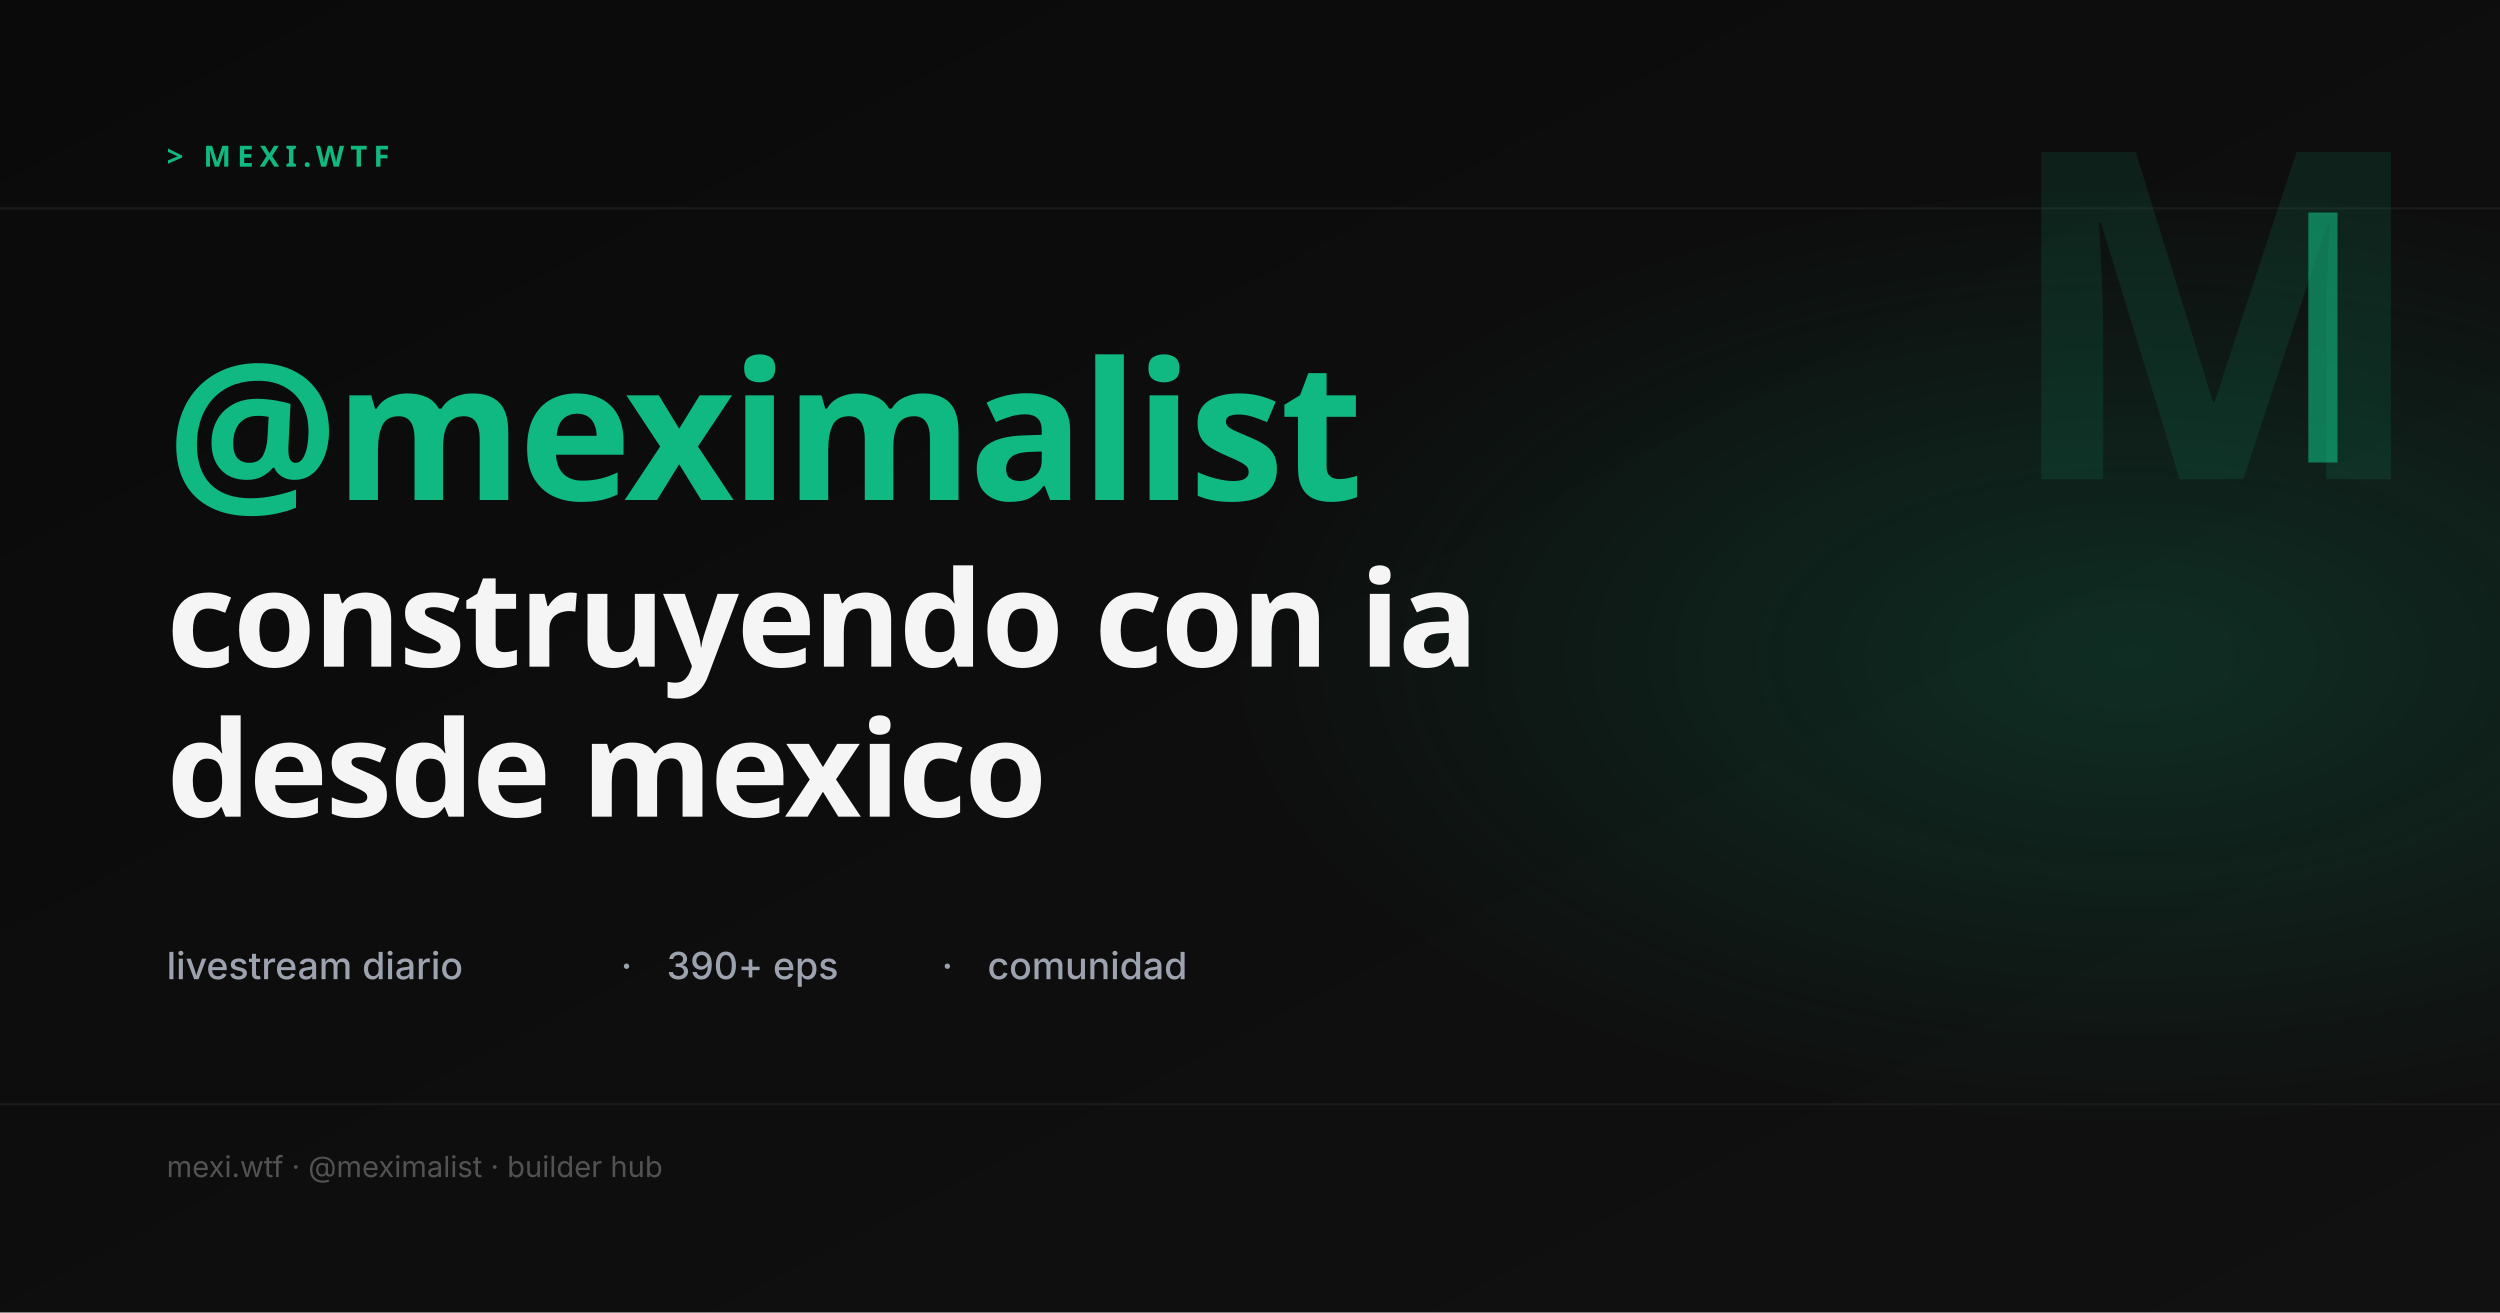
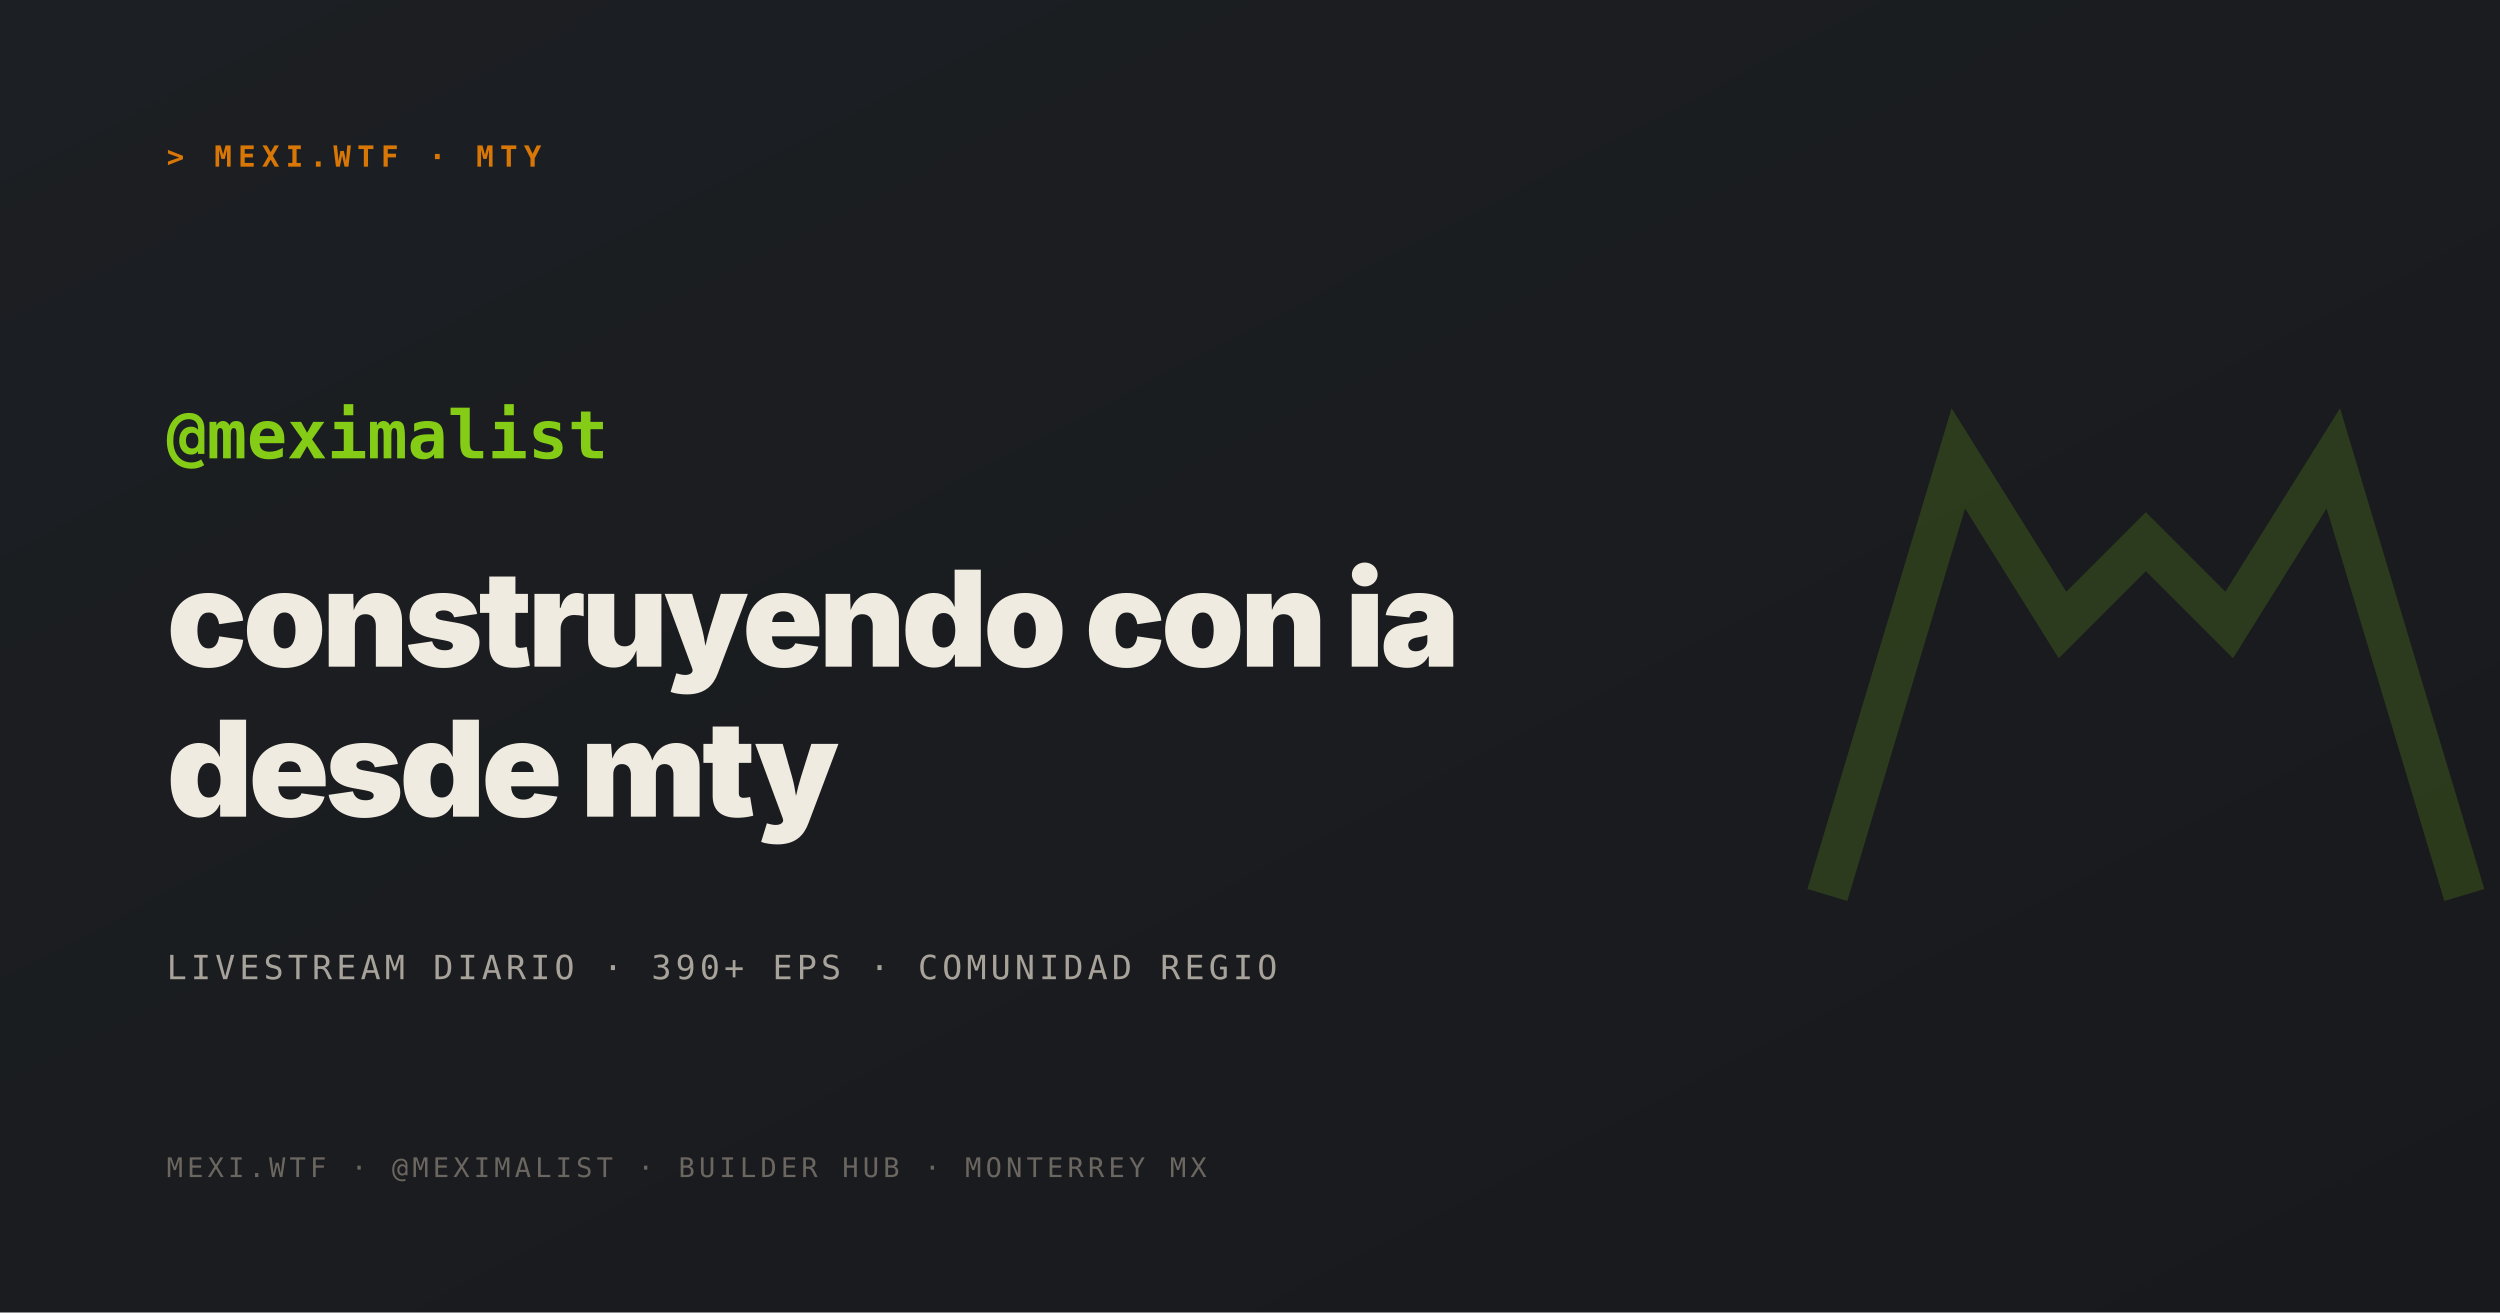
<svg xmlns="http://www.w3.org/2000/svg" viewBox="0 0 1200 630" width="1200" height="630">
  <defs>
    <linearGradient id="bg" x1="0" y1="0" x2="1" y2="1">
-       <stop offset="0%" stop-color="#0a0a0a" />
-       <stop offset="100%" stop-color="#111111" />
+       <stop offset="0%" stop-color="#1c1f23" />
+       <stop offset="100%" stop-color="#18191c" />
    </linearGradient>
-     <radialGradient id="glow" cx="0.85" cy="0.5" r="0.6">
-       <stop offset="0%" stop-color="#10b981" stop-opacity="0.18" />
-       <stop offset="60%" stop-color="#10b981" stop-opacity="0" />
-     </radialGradient>
  </defs>
  <rect width="1200" height="630" fill="url(#bg)" />
-   <rect width="1200" height="630" fill="url(#glow)" />
-   <g stroke="#1a1a1a" stroke-width="1">
-     <line x1="0" y1="100" x2="1200" y2="100" />
-     <line x1="0" y1="530" x2="1200" y2="530" />
+   <g transform="translate(880, 320)" opacity="0.18">
+     <g stroke="#84cc16" stroke-width="20" stroke-linecap="square" stroke-linejoin="miter" fill="none">
+       <path d="M 0 100 L 60 -100 L 110 -20 L 150 -60 L 190 -20 L 240 -100 L 300 100" />
+     </g>
  </g>
-   <text x="80" y="80" font-family="'Exo 2', sans-serif" font-weight="600" font-size="14" fill="#10b981" letter-spacing="3">&gt; MEXI.WTF</text>
-   <text x="80" y="240" font-family="'Exo 2', sans-serif" font-weight="800" font-size="92" fill="#10b981" letter-spacing="-2">@meximalist</text>
-   <text x="80" y="320" font-family="'Exo 2', sans-serif" font-weight="800" font-size="64" fill="#f5f5f5" letter-spacing="-1">construyendo con ia</text>
-   <text x="80" y="392" font-family="'Exo 2', sans-serif" font-weight="800" font-size="64" fill="#f5f5f5" letter-spacing="-1">desde mexico</text>
-   <g transform="translate(80, 470)" font-family="'Inter', sans-serif" font-weight="500" font-size="18" fill="#9ca3af">
-     <text>livestream diario</text>
-     <text x="218">·</text>
-     <text x="240">390+ eps</text>
-     <text x="372">·</text>
-     <text x="394">comunidad</text>
+   <text x="80" y="80" font-family="'JetBrains Mono', monospace" font-weight="600" font-size="14" fill="#d97706" letter-spacing="3">&gt; MEXI.WTF · MTY</text>
+   <text x="80" y="220" font-family="'JetBrains Mono', monospace" font-weight="600" font-size="32" fill="#84cc16">@meximalist</text>
+   <text x="80" y="320" font-family="'Inter', sans-serif" font-weight="900" font-size="64" fill="#f0ebe0" letter-spacing="-2">construyendo con ia</text>
+   <text x="80" y="392" font-family="'Inter', sans-serif" font-weight="900" font-size="64" fill="#f0ebe0" letter-spacing="-2">desde mty</text>
+   <g transform="translate(80, 470)" font-family="'JetBrains Mono', monospace" font-weight="500" font-size="16" fill="#a8a39a" letter-spacing="2">
+     <text>LIVESTREAM DIARIO  ·  390+ EPS  ·  COMUNIDAD REGIO</text>
  </g>
-   <text x="80" y="565" font-family="'Inter', sans-serif" font-weight="400" font-size="14" fill="#525252">mexi.wtf · @meximalist · builder hub</text>
-   <g transform="translate(960, 230)">
-     <text font-family="'Exo 2', sans-serif" font-weight="800" font-size="220" fill="#10b981" opacity="0.12">M</text>
-     <rect x="148" y="-128" width="14" height="120" fill="#10b981" opacity="0.6" />
-   </g>
+   <text x="80" y="565" font-family="'JetBrains Mono', monospace" font-weight="400" font-size="13" fill="#6b6660" letter-spacing="2">MEXI.WTF · @MEXIMALIST · BUILDER HUB · MONTERREY MX</text>
</svg>
